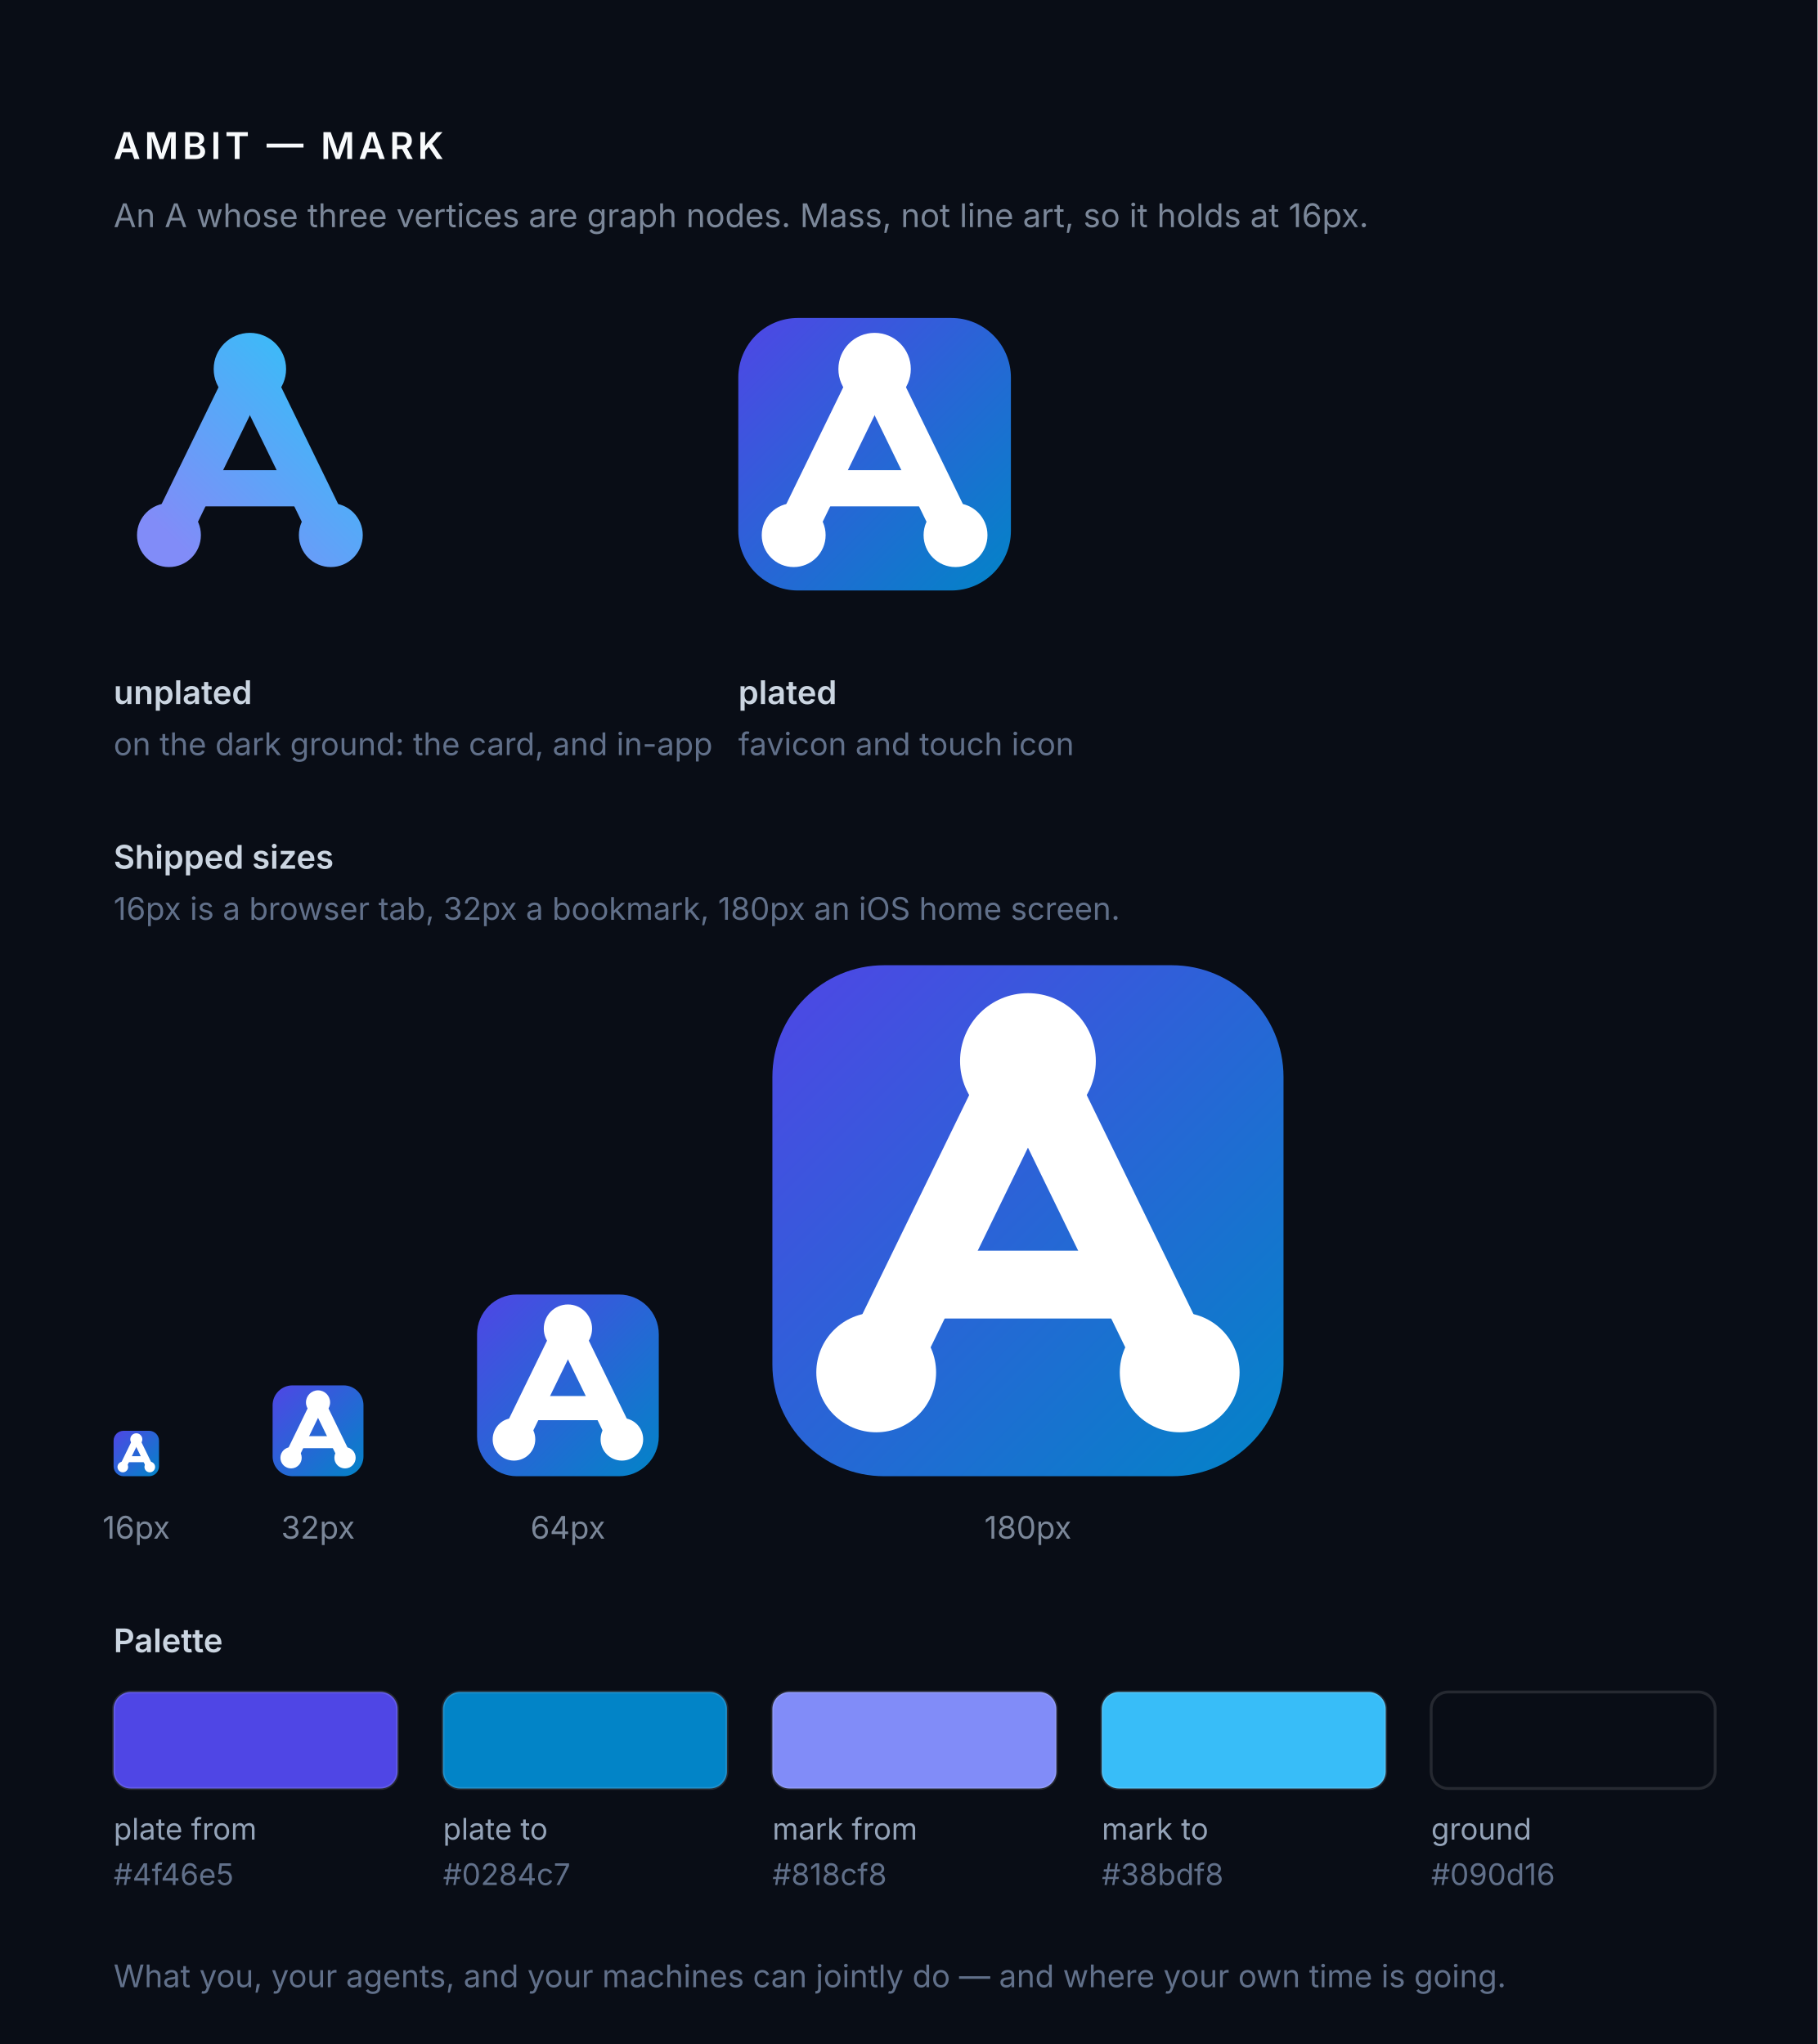
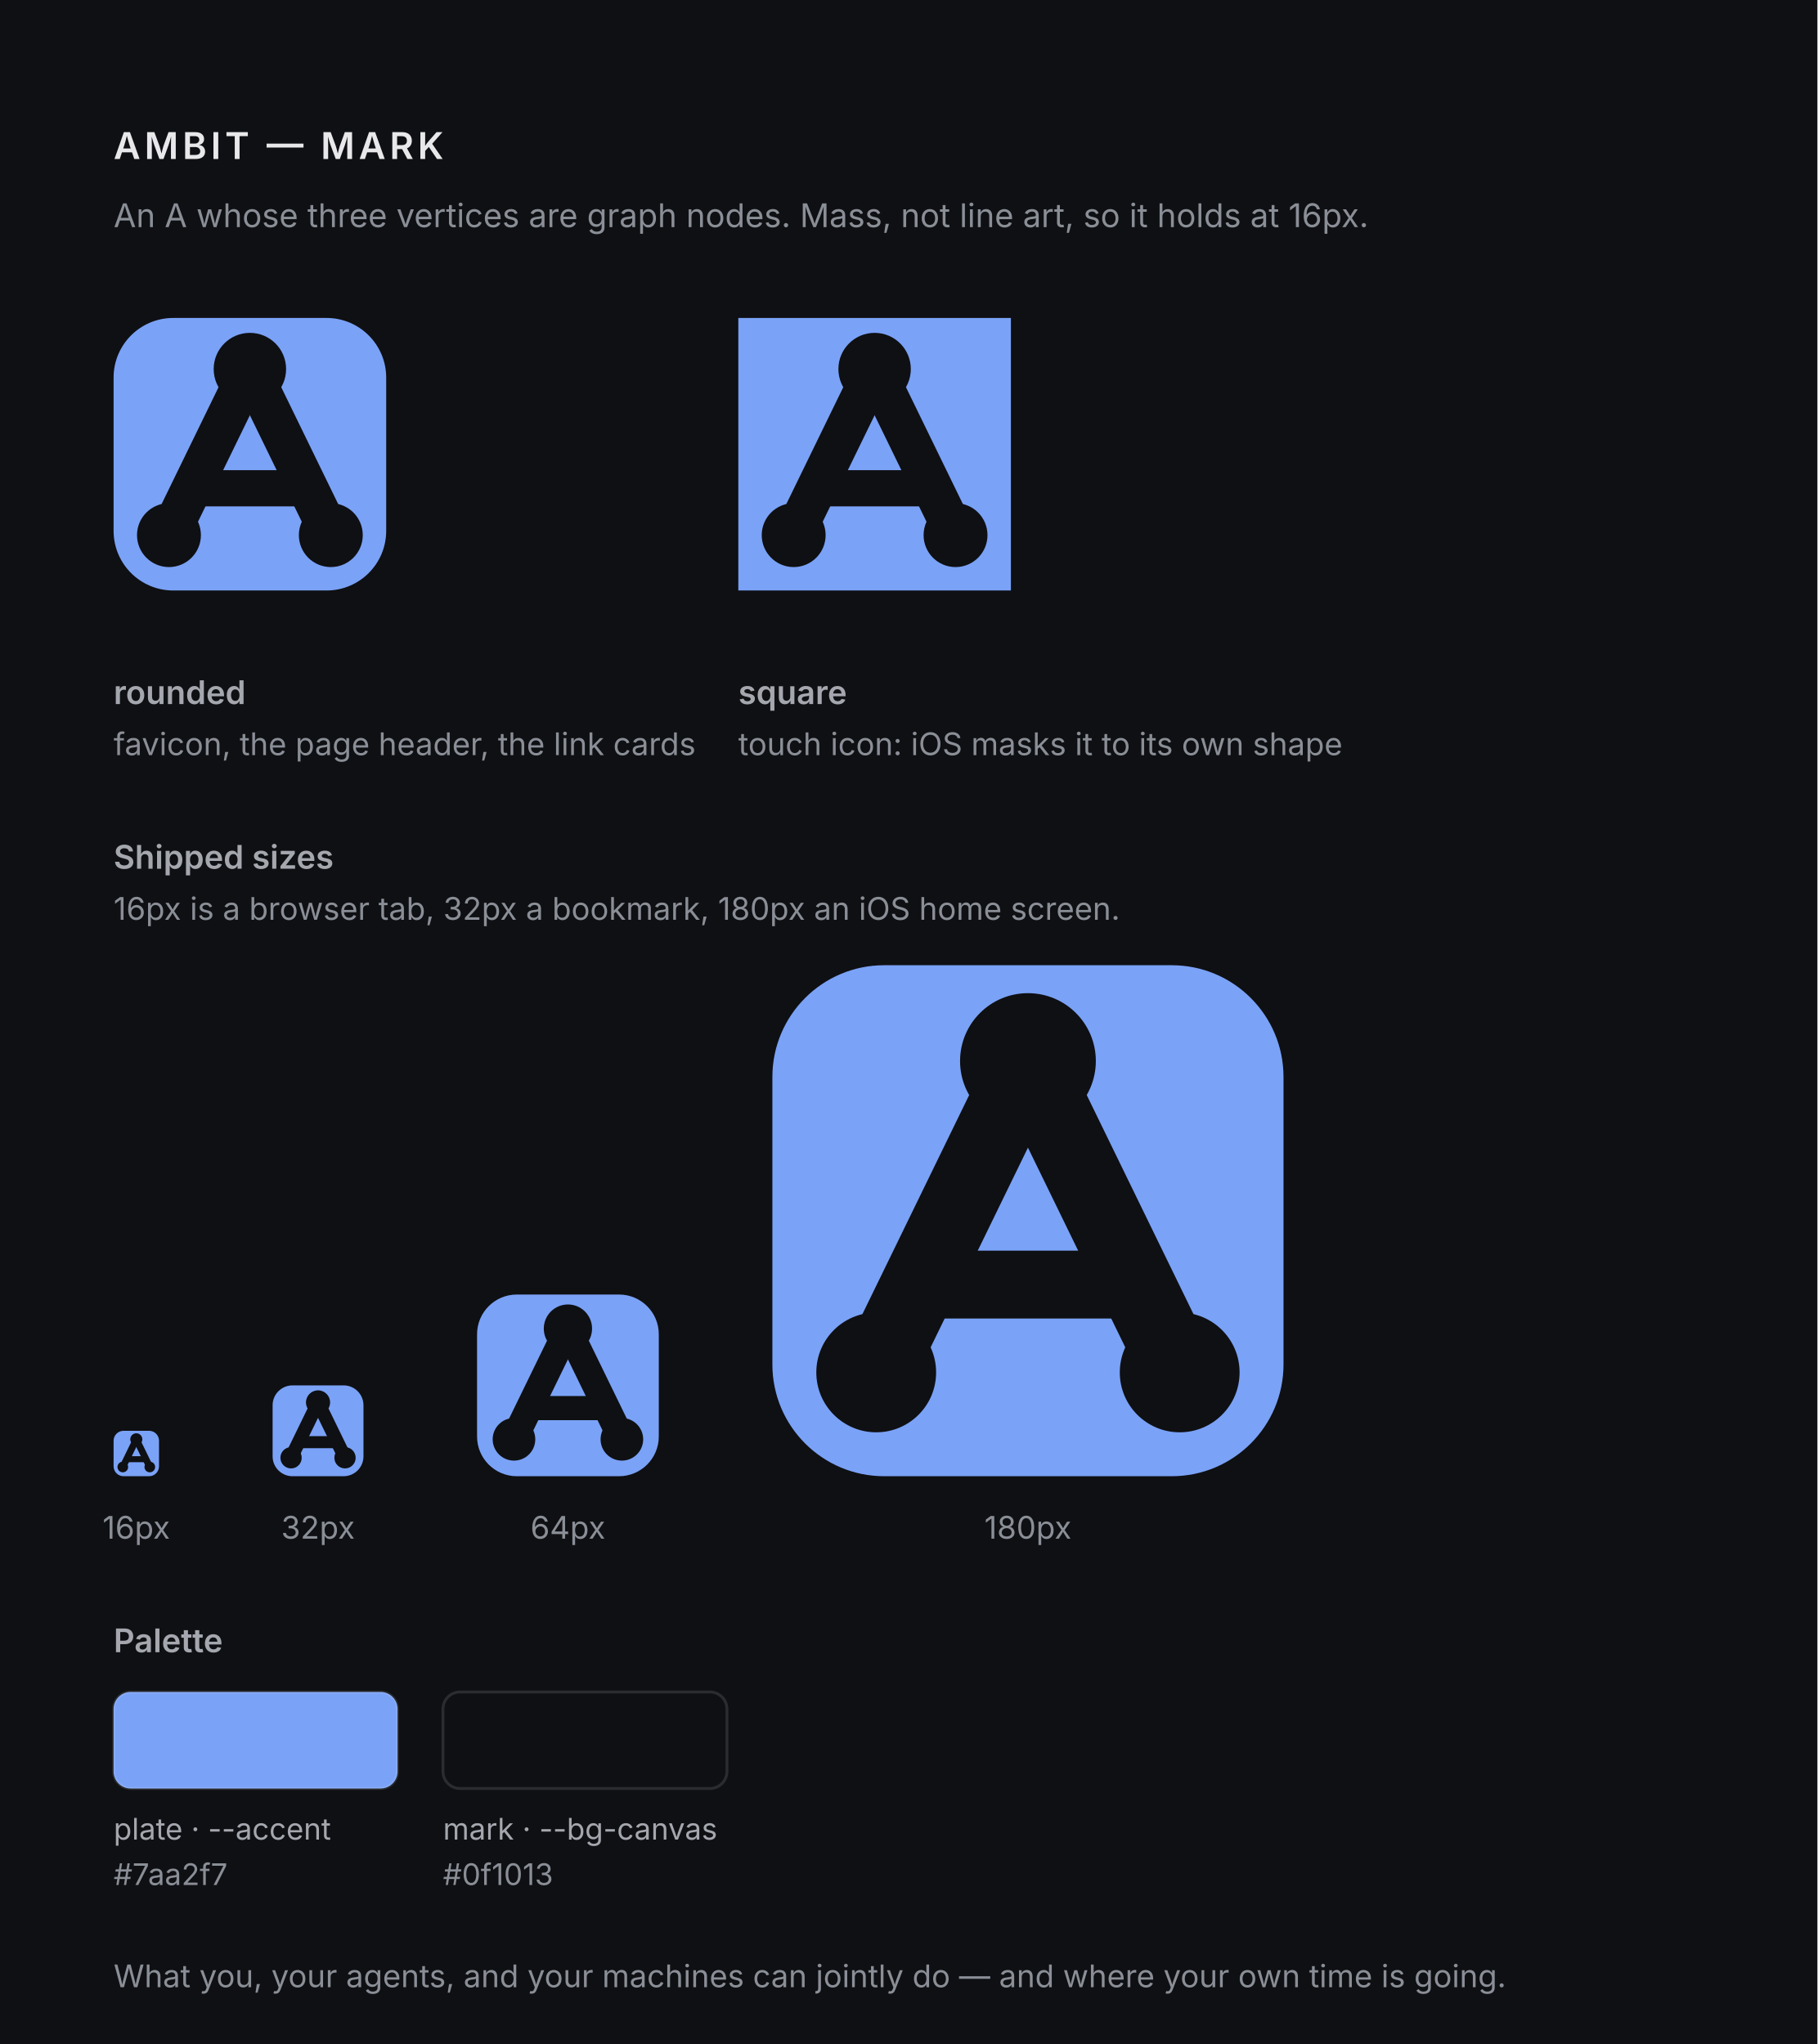
<svg xmlns="http://www.w3.org/2000/svg" width="640" height="720" viewBox="0 0 640 720">
-   <defs>
-     <linearGradient id="plate" x1="0" y1="0" x2="64" y2="64" gradientUnits="userSpaceOnUse">
-       <stop offset="0%" stop-color="#4f46e5" />
-       <stop offset="100%" stop-color="#0284c7" />
-     </linearGradient>
-     <linearGradient id="mk" x1="13" y1="51" x2="51" y2="12" gradientUnits="userSpaceOnUse">
-       <stop offset="0%" stop-color="#818cf8" />
-       <stop offset="100%" stop-color="#38bdf8" />
-     </linearGradient>
-   </defs>
-   <rect width="640" height="720" fill="#090d16" />
-   <text x="40" y="56" font-family="'Inter', -apple-system, BlinkMacSystemFont, 'Segoe UI', Roboto, sans-serif" font-size="13" font-weight="600" fill="#f8fafc" letter-spacing="1.4">AMBIT — MARK</text>
-   <text x="40" y="80" font-family="'Inter', -apple-system, BlinkMacSystemFont, 'Segoe UI', Roboto, sans-serif" font-size="11.5" fill="#7b8799">An A whose three vertices are graph nodes. Mass, not line art, so it holds at 16px.</text>
+   <rect width="640" height="720" fill="#0f1013" />
+   <text x="40" y="56" font-family="'Inter', -apple-system, BlinkMacSystemFont, 'Segoe UI', Roboto, sans-serif" font-size="13" font-weight="600" fill="#e8e8ea" letter-spacing="1.4">AMBIT — MARK</text>
+   <text x="40" y="80" font-family="'Inter', -apple-system, BlinkMacSystemFont, 'Segoe UI', Roboto, sans-serif" font-size="11.5" fill="#8a8e96">An A whose three vertices are graph nodes. Mass, not line art, so it holds at 16px.</text>
  <g transform="translate(40, 112) scale(1.5)">
-     <g stroke="url(#mk)" stroke-linecap="round" fill="none">
+     <rect width="64" height="64" rx="14" fill="#7aa2f7" />
+     <g stroke="#0f1013" stroke-linecap="round" fill="none">
      <path d="M13 51 L32 12" stroke-width="9.5" />
      <path d="M51 51 L32 12" stroke-width="9.5" />
      <path d="M20 40 H44" stroke-width="8.5" />
    </g>
-     <circle cx="32" cy="12" r="8.5" fill="url(#mk)" />
-     <circle cx="13" cy="51" r="7.5" fill="url(#mk)" />
-     <circle cx="51" cy="51" r="7.5" fill="url(#mk)" />
+     <circle cx="32" cy="12" r="8.5" fill="#0f1013" />
+     <circle cx="13" cy="51" r="7.5" fill="#0f1013" />
+     <circle cx="51" cy="51" r="7.5" fill="#0f1013" />
  </g>
-   <text x="40" y="248" font-family="'Inter', -apple-system, BlinkMacSystemFont, 'Segoe UI', Roboto, sans-serif" font-size="11.5" font-weight="600" fill="#cbd5e1">unplated</text>
-   <text x="40" y="266" font-family="'Inter', -apple-system, BlinkMacSystemFont, 'Segoe UI', Roboto, sans-serif" font-size="11" fill="#61708a">on the dark ground: the card, and in-app</text>
+   <text x="40" y="248" font-family="'Inter', -apple-system, BlinkMacSystemFont, 'Segoe UI', Roboto, sans-serif" font-size="11.5" font-weight="600" fill="#a4a7ae">rounded</text>
+   <text x="40" y="266" font-family="'Inter', -apple-system, BlinkMacSystemFont, 'Segoe UI', Roboto, sans-serif" font-size="11" fill="#8a8e96">favicon, the page header, the link cards</text>
  <g transform="translate(260, 112) scale(1.5)">
-     <rect width="64" height="64" rx="14" fill="url(#plate)" />
-     <g stroke="#ffffff" stroke-linecap="round" fill="none">
+     <rect width="64" height="64" rx="0" fill="#7aa2f7" />
+     <g stroke="#0f1013" stroke-linecap="round" fill="none">
      <path d="M13 51 L32 12" stroke-width="9.5" />
      <path d="M51 51 L32 12" stroke-width="9.5" />
      <path d="M20 40 H44" stroke-width="8.5" />
    </g>
-     <circle cx="32" cy="12" r="8.5" fill="#ffffff" />
-     <circle cx="13" cy="51" r="7.5" fill="#ffffff" />
-     <circle cx="51" cy="51" r="7.5" fill="#ffffff" />
+     <circle cx="32" cy="12" r="8.5" fill="#0f1013" />
+     <circle cx="13" cy="51" r="7.5" fill="#0f1013" />
+     <circle cx="51" cy="51" r="7.5" fill="#0f1013" />
  </g>
-   <text x="260" y="248" font-family="'Inter', -apple-system, BlinkMacSystemFont, 'Segoe UI', Roboto, sans-serif" font-size="11.5" font-weight="600" fill="#cbd5e1">plated</text>
-   <text x="260" y="266" font-family="'Inter', -apple-system, BlinkMacSystemFont, 'Segoe UI', Roboto, sans-serif" font-size="11" fill="#61708a">favicon and touch icon</text>
-   <text x="40" y="306" font-family="'Inter', -apple-system, BlinkMacSystemFont, 'Segoe UI', Roboto, sans-serif" font-size="11.5" font-weight="600" fill="#cbd5e1">Shipped sizes</text>
-   <text x="40" y="324" font-family="'Inter', -apple-system, BlinkMacSystemFont, 'Segoe UI', Roboto, sans-serif" font-size="11" fill="#61708a">16px is a browser tab, 32px a bookmark, 180px an iOS home screen.</text>
+   <text x="260" y="248" font-family="'Inter', -apple-system, BlinkMacSystemFont, 'Segoe UI', Roboto, sans-serif" font-size="11.5" font-weight="600" fill="#a4a7ae">square</text>
+   <text x="260" y="266" font-family="'Inter', -apple-system, BlinkMacSystemFont, 'Segoe UI', Roboto, sans-serif" font-size="11" fill="#8a8e96">touch icon: iOS masks it to its own shape</text>
+   <text x="40" y="306" font-family="'Inter', -apple-system, BlinkMacSystemFont, 'Segoe UI', Roboto, sans-serif" font-size="11.5" font-weight="600" fill="#a4a7ae">Shipped sizes</text>
+   <text x="40" y="324" font-family="'Inter', -apple-system, BlinkMacSystemFont, 'Segoe UI', Roboto, sans-serif" font-size="11" fill="#8a8e96">16px is a browser tab, 32px a bookmark, 180px an iOS home screen.</text>
  <g transform="translate(40, 504) scale(0.25)">
-     <rect width="64" height="64" rx="14" fill="url(#plate)" />
-     <g stroke="#ffffff" stroke-linecap="round" fill="none">
+     <rect width="64" height="64" rx="14" fill="#7aa2f7" />
+     <g stroke="#0f1013" stroke-linecap="round" fill="none">
      <path d="M13 51 L32 12" stroke-width="9.5" />
      <path d="M51 51 L32 12" stroke-width="9.5" />
      <path d="M20 40 H44" stroke-width="8.5" />
    </g>
-     <circle cx="32" cy="12" r="8.5" fill="#ffffff" />
-     <circle cx="13" cy="51" r="7.5" fill="#ffffff" />
-     <circle cx="51" cy="51" r="7.5" fill="#ffffff" />
+     <circle cx="32" cy="12" r="8.5" fill="#0f1013" />
+     <circle cx="13" cy="51" r="7.5" fill="#0f1013" />
+     <circle cx="51" cy="51" r="7.5" fill="#0f1013" />
  </g>
-   <text x="48" y="542" text-anchor="middle" font-family="'Inter', -apple-system, BlinkMacSystemFont, 'Segoe UI', Roboto, sans-serif" font-size="11" fill="#7b8799">16px</text>
+   <text x="48" y="542" text-anchor="middle" font-family="'Inter', -apple-system, BlinkMacSystemFont, 'Segoe UI', Roboto, sans-serif" font-size="11" fill="#8a8e96">16px</text>
  <g transform="translate(96, 488) scale(0.5)">
-     <rect width="64" height="64" rx="14" fill="url(#plate)" />
-     <g stroke="#ffffff" stroke-linecap="round" fill="none">
+     <rect width="64" height="64" rx="14" fill="#7aa2f7" />
+     <g stroke="#0f1013" stroke-linecap="round" fill="none">
      <path d="M13 51 L32 12" stroke-width="9.5" />
      <path d="M51 51 L32 12" stroke-width="9.5" />
      <path d="M20 40 H44" stroke-width="8.5" />
    </g>
-     <circle cx="32" cy="12" r="8.5" fill="#ffffff" />
-     <circle cx="13" cy="51" r="7.5" fill="#ffffff" />
-     <circle cx="51" cy="51" r="7.5" fill="#ffffff" />
+     <circle cx="32" cy="12" r="8.5" fill="#0f1013" />
+     <circle cx="13" cy="51" r="7.5" fill="#0f1013" />
+     <circle cx="51" cy="51" r="7.5" fill="#0f1013" />
  </g>
-   <text x="112" y="542" text-anchor="middle" font-family="'Inter', -apple-system, BlinkMacSystemFont, 'Segoe UI', Roboto, sans-serif" font-size="11" fill="#7b8799">32px</text>
+   <text x="112" y="542" text-anchor="middle" font-family="'Inter', -apple-system, BlinkMacSystemFont, 'Segoe UI', Roboto, sans-serif" font-size="11" fill="#8a8e96">32px</text>
  <g transform="translate(168, 456) scale(1)">
-     <rect width="64" height="64" rx="14" fill="url(#plate)" />
-     <g stroke="#ffffff" stroke-linecap="round" fill="none">
+     <rect width="64" height="64" rx="14" fill="#7aa2f7" />
+     <g stroke="#0f1013" stroke-linecap="round" fill="none">
      <path d="M13 51 L32 12" stroke-width="9.5" />
      <path d="M51 51 L32 12" stroke-width="9.5" />
      <path d="M20 40 H44" stroke-width="8.5" />
    </g>
-     <circle cx="32" cy="12" r="8.5" fill="#ffffff" />
-     <circle cx="13" cy="51" r="7.5" fill="#ffffff" />
-     <circle cx="51" cy="51" r="7.5" fill="#ffffff" />
+     <circle cx="32" cy="12" r="8.5" fill="#0f1013" />
+     <circle cx="13" cy="51" r="7.5" fill="#0f1013" />
+     <circle cx="51" cy="51" r="7.5" fill="#0f1013" />
  </g>
-   <text x="200" y="542" text-anchor="middle" font-family="'Inter', -apple-system, BlinkMacSystemFont, 'Segoe UI', Roboto, sans-serif" font-size="11" fill="#7b8799">64px</text>
+   <text x="200" y="542" text-anchor="middle" font-family="'Inter', -apple-system, BlinkMacSystemFont, 'Segoe UI', Roboto, sans-serif" font-size="11" fill="#8a8e96">64px</text>
  <g transform="translate(272, 340) scale(2.8125)">
-     <rect width="64" height="64" rx="14" fill="url(#plate)" />
-     <g stroke="#ffffff" stroke-linecap="round" fill="none">
+     <rect width="64" height="64" rx="14" fill="#7aa2f7" />
+     <g stroke="#0f1013" stroke-linecap="round" fill="none">
      <path d="M13 51 L32 12" stroke-width="9.5" />
      <path d="M51 51 L32 12" stroke-width="9.5" />
      <path d="M20 40 H44" stroke-width="8.5" />
    </g>
-     <circle cx="32" cy="12" r="8.5" fill="#ffffff" />
-     <circle cx="13" cy="51" r="7.5" fill="#ffffff" />
-     <circle cx="51" cy="51" r="7.5" fill="#ffffff" />
+     <circle cx="32" cy="12" r="8.5" fill="#0f1013" />
+     <circle cx="13" cy="51" r="7.5" fill="#0f1013" />
+     <circle cx="51" cy="51" r="7.5" fill="#0f1013" />
  </g>
-   <text x="362" y="542" text-anchor="middle" font-family="'Inter', -apple-system, BlinkMacSystemFont, 'Segoe UI', Roboto, sans-serif" font-size="11" fill="#7b8799">180px</text>
-   <text x="40" y="582" font-family="'Inter', -apple-system, BlinkMacSystemFont, 'Segoe UI', Roboto, sans-serif" font-size="11.5" font-weight="600" fill="#cbd5e1">Palette</text>
-   <rect x="40" y="596" width="100" height="34" rx="6" fill="#4f46e5" stroke="rgba(255,255,255,0.12)" />
-   <text x="40" y="648" font-family="'Inter', -apple-system, BlinkMacSystemFont, 'Segoe UI', Roboto, sans-serif" font-size="10.5" fill="#94a3b8">plate from</text>
-   <text x="40" y="664" font-family="'Inter', -apple-system, BlinkMacSystemFont, 'Segoe UI', Roboto, sans-serif" font-size="10.5" fill="#61708a">#4f46e5</text>
-   <rect x="156" y="596" width="100" height="34" rx="6" fill="#0284c7" stroke="rgba(255,255,255,0.12)" />
-   <text x="156" y="648" font-family="'Inter', -apple-system, BlinkMacSystemFont, 'Segoe UI', Roboto, sans-serif" font-size="10.5" fill="#94a3b8">plate to</text>
-   <text x="156" y="664" font-family="'Inter', -apple-system, BlinkMacSystemFont, 'Segoe UI', Roboto, sans-serif" font-size="10.5" fill="#61708a">#0284c7</text>
-   <rect x="272" y="596" width="100" height="34" rx="6" fill="#818cf8" stroke="rgba(255,255,255,0.12)" />
-   <text x="272" y="648" font-family="'Inter', -apple-system, BlinkMacSystemFont, 'Segoe UI', Roboto, sans-serif" font-size="10.5" fill="#94a3b8">mark from</text>
-   <text x="272" y="664" font-family="'Inter', -apple-system, BlinkMacSystemFont, 'Segoe UI', Roboto, sans-serif" font-size="10.5" fill="#61708a">#818cf8</text>
-   <rect x="388" y="596" width="100" height="34" rx="6" fill="#38bdf8" stroke="rgba(255,255,255,0.12)" />
-   <text x="388" y="648" font-family="'Inter', -apple-system, BlinkMacSystemFont, 'Segoe UI', Roboto, sans-serif" font-size="10.5" fill="#94a3b8">mark to</text>
-   <text x="388" y="664" font-family="'Inter', -apple-system, BlinkMacSystemFont, 'Segoe UI', Roboto, sans-serif" font-size="10.5" fill="#61708a">#38bdf8</text>
-   <rect x="504" y="596" width="100" height="34" rx="6" fill="#090d16" stroke="rgba(255,255,255,0.12)" />
-   <text x="504" y="648" font-family="'Inter', -apple-system, BlinkMacSystemFont, 'Segoe UI', Roboto, sans-serif" font-size="10.5" fill="#94a3b8">ground</text>
-   <text x="504" y="664" font-family="'Inter', -apple-system, BlinkMacSystemFont, 'Segoe UI', Roboto, sans-serif" font-size="10.5" fill="#61708a">#090d16</text>
-   <text x="40" y="700" font-family="'Inter', -apple-system, BlinkMacSystemFont, 'Segoe UI', Roboto, sans-serif" font-size="11" fill="#61708a">What you, your agents, and your machines can jointly do — and where your own time is going.</text>
+   <text x="362" y="542" text-anchor="middle" font-family="'Inter', -apple-system, BlinkMacSystemFont, 'Segoe UI', Roboto, sans-serif" font-size="11" fill="#8a8e96">180px</text>
+   <text x="40" y="582" font-family="'Inter', -apple-system, BlinkMacSystemFont, 'Segoe UI', Roboto, sans-serif" font-size="11.5" font-weight="600" fill="#a4a7ae">Palette</text>
+   <rect x="40" y="596" width="100" height="34" rx="6" fill="#7aa2f7" stroke="rgba(255,255,255,0.12)" />
+   <text x="40" y="648" font-family="'Inter', -apple-system, BlinkMacSystemFont, 'Segoe UI', Roboto, sans-serif" font-size="10.5" fill="#a4a7ae">plate · --accent</text>
+   <text x="40" y="664" font-family="'Inter', -apple-system, BlinkMacSystemFont, 'Segoe UI', Roboto, sans-serif" font-size="10.5" fill="#8a8e96">#7aa2f7</text>
+   <rect x="156" y="596" width="100" height="34" rx="6" fill="#0f1013" stroke="rgba(255,255,255,0.12)" />
+   <text x="156" y="648" font-family="'Inter', -apple-system, BlinkMacSystemFont, 'Segoe UI', Roboto, sans-serif" font-size="10.5" fill="#a4a7ae">mark · --bg-canvas</text>
+   <text x="156" y="664" font-family="'Inter', -apple-system, BlinkMacSystemFont, 'Segoe UI', Roboto, sans-serif" font-size="10.5" fill="#8a8e96">#0f1013</text>
+   <text x="40" y="700" font-family="'Inter', -apple-system, BlinkMacSystemFont, 'Segoe UI', Roboto, sans-serif" font-size="11" fill="#8a8e96">What you, your agents, and your machines can jointly do — and where your own time is going.</text>
</svg>
